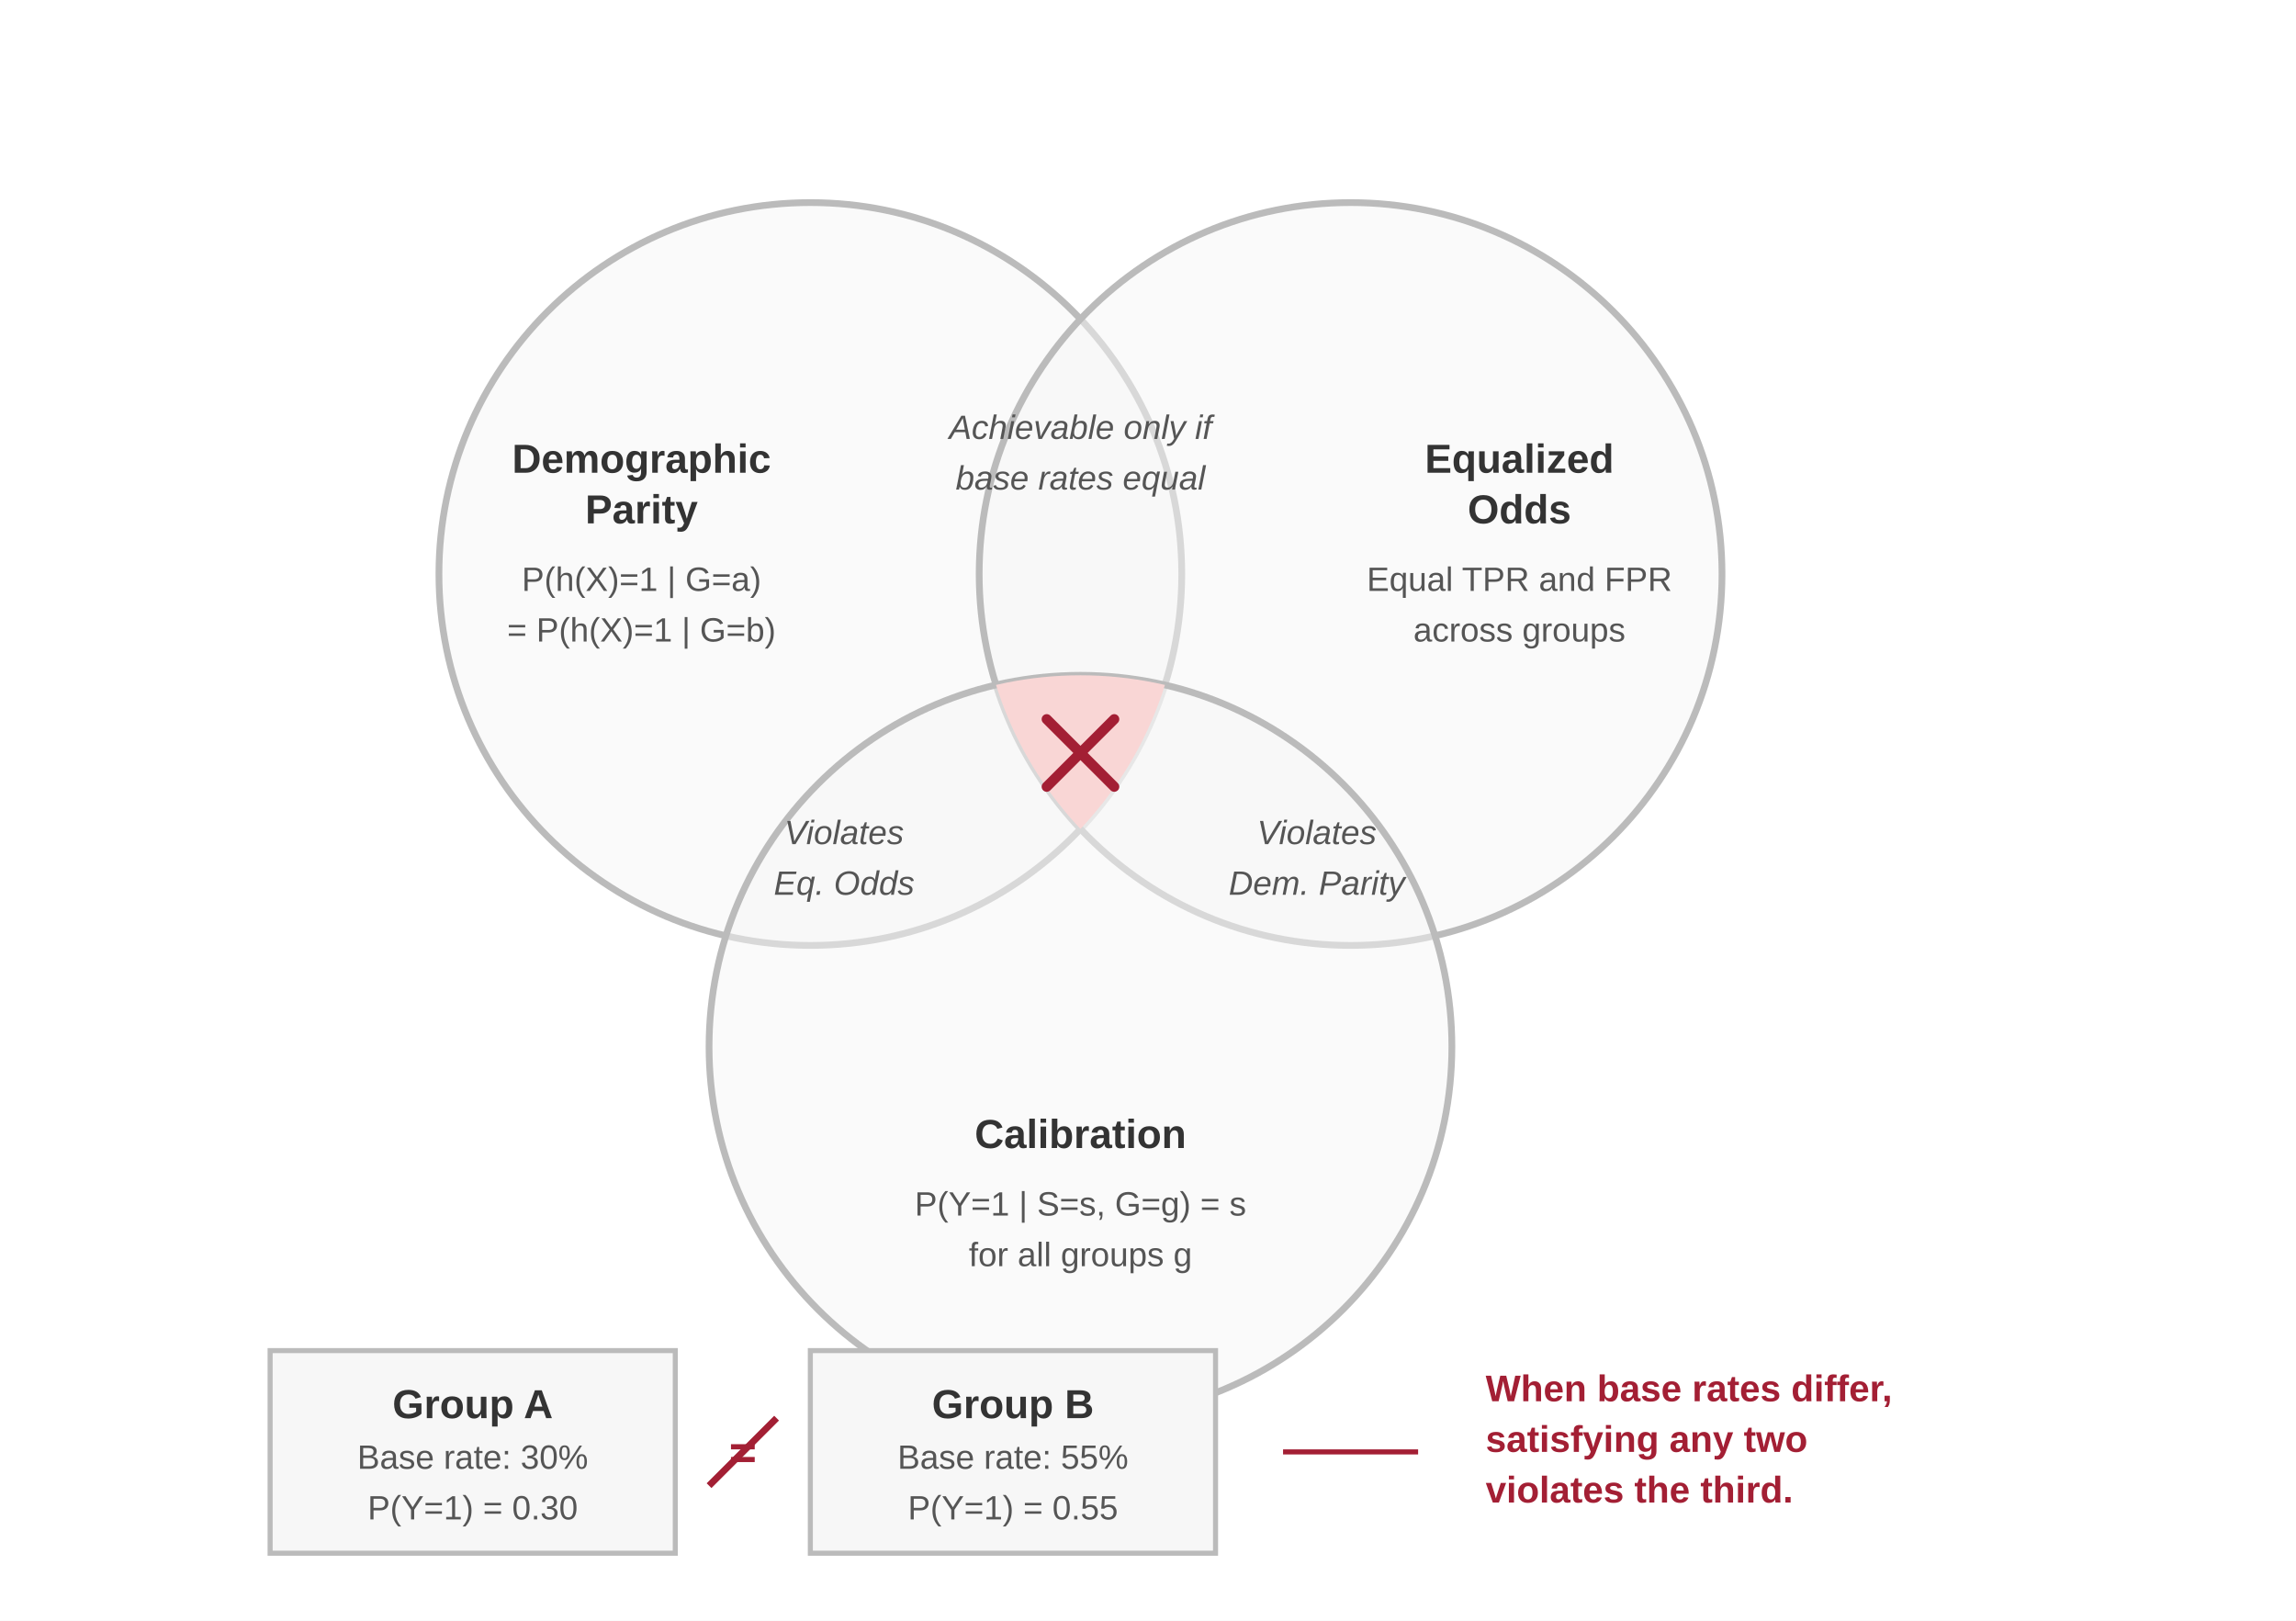
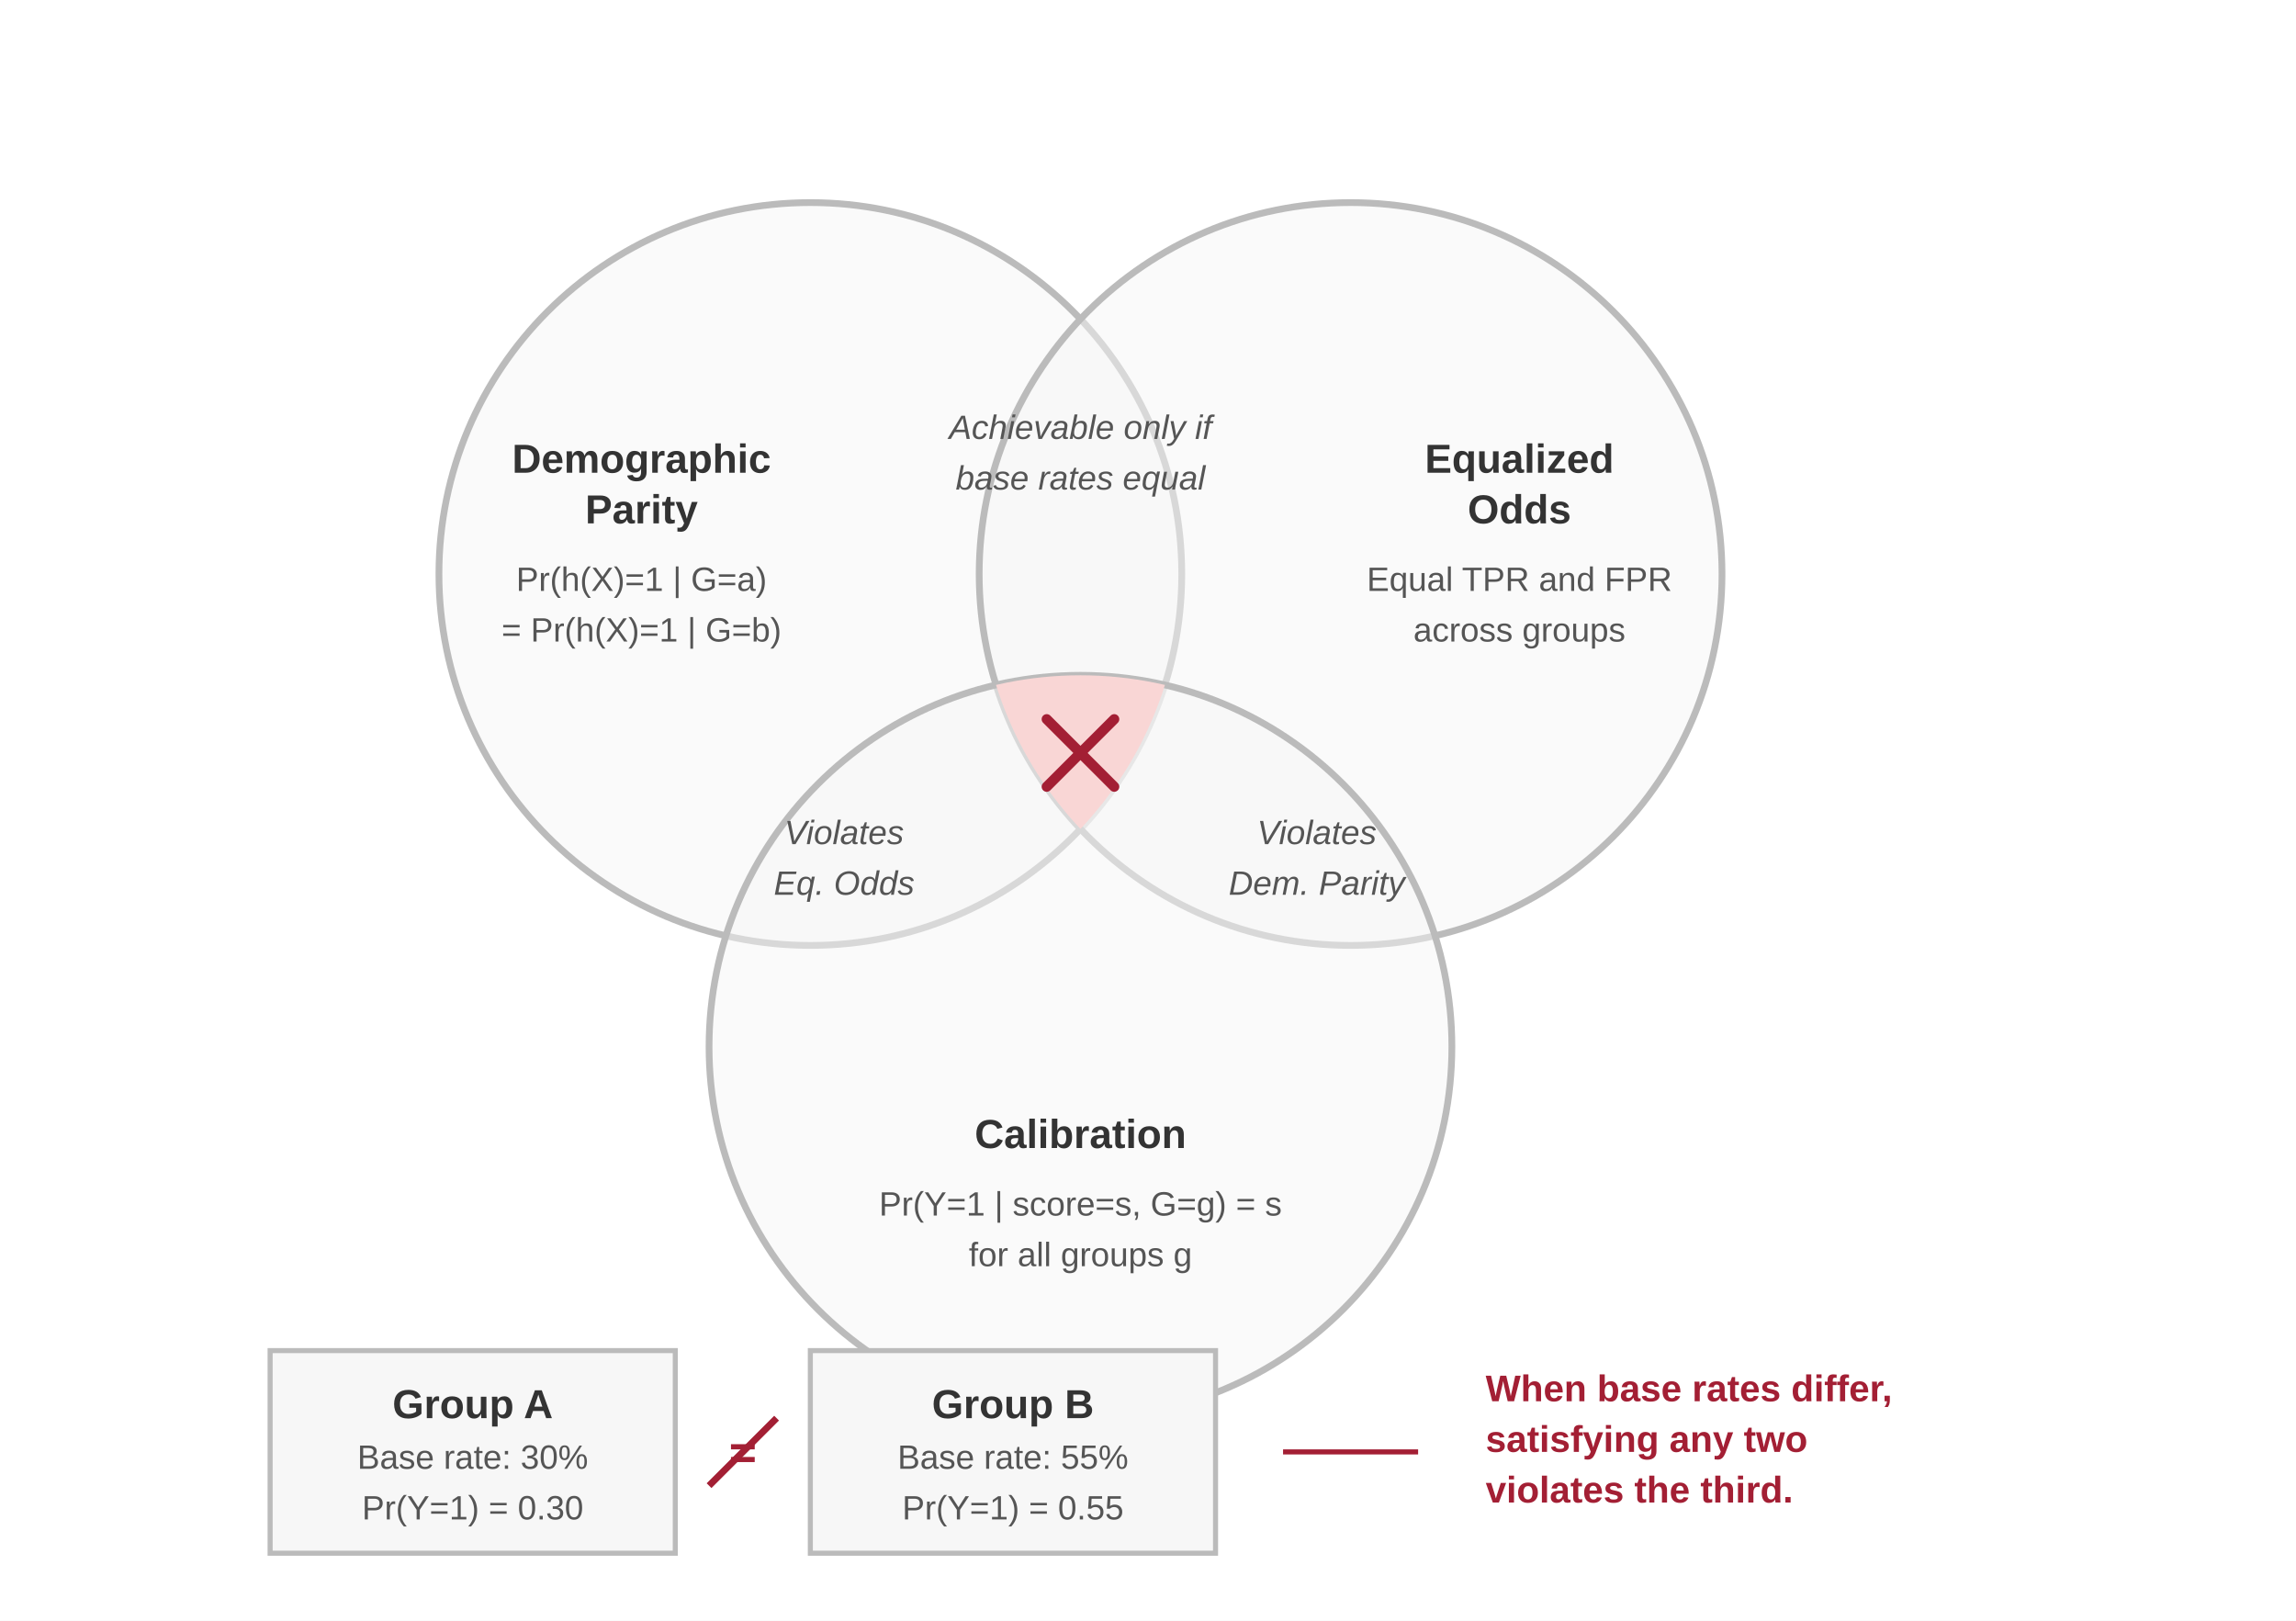
<svg xmlns="http://www.w3.org/2000/svg" font-family="Arial, Helvetica, sans-serif" viewBox="0 0 680 480">
  <defs>
    <clipPath id="clip-dp">
      <circle cx="240" cy="170" r="110" />
    </clipPath>
    <clipPath id="clip-eo">
      <circle cx="400" cy="170" r="110" />
    </clipPath>
    <clipPath id="clip-cal">
      <circle cx="320" cy="310" r="110" />
    </clipPath>
  </defs>
  <rect width="680" height="480" fill="#fff" />
  <circle cx="240" cy="170" r="110" fill="#f7f7f7" fill-opacity="0.5" stroke="#bbb" stroke-width="2" />
  <circle cx="400" cy="170" r="110" fill="#f7f7f7" fill-opacity="0.5" stroke="#bbb" stroke-width="2" />
  <circle cx="320" cy="310" r="110" fill="#f7f7f7" fill-opacity="0.5" stroke="#bbb" stroke-width="2" />
  <g clip-path="url(#clip-cal)">
    <g clip-path="url(#clip-eo)">
      <circle cx="240" cy="170" r="110" fill="#f9d6d5" />
    </g>
  </g>
  <line x1="310" y1="213" x2="330" y2="233" stroke="#a31f34" stroke-width="3" stroke-linecap="round" />
  <line x1="330" y1="213" x2="310" y2="233" stroke="#a31f34" stroke-width="3" stroke-linecap="round" />
  <text x="190" y="140" font-size="12" font-weight="700" fill="#333" text-anchor="middle">Demographic</text>
  <text x="190" y="155" font-size="12" font-weight="700" fill="#333" text-anchor="middle">Parity</text>
-   <text x="190" y="175" font-size="10" fill="#555" text-anchor="middle">P(h(X)=1 | G=a)</text>
-   <text x="190" y="190" font-size="10" fill="#555" text-anchor="middle">= P(h(X)=1 | G=b)</text>
+   <text x="190" y="175" font-size="10" fill="#555" text-anchor="middle">Pr(h(X)=1 | G=a)</text>
+   <text x="190" y="190" font-size="10" fill="#555" text-anchor="middle">= Pr(h(X)=1 | G=b)</text>
  <text x="450" y="140" font-size="12" font-weight="700" fill="#333" text-anchor="middle">Equalized</text>
  <text x="450" y="155" font-size="12" font-weight="700" fill="#333" text-anchor="middle">Odds</text>
  <text x="450" y="175" font-size="10" fill="#555" text-anchor="middle">Equal TPR and FPR</text>
  <text x="450" y="190" font-size="10" fill="#555" text-anchor="middle">across groups</text>
  <text x="320" y="340" font-size="12" font-weight="700" fill="#333" text-anchor="middle">Calibration</text>
-   <text x="320" y="360" font-size="10" fill="#555" text-anchor="middle">P(Y=1 | S=s, G=g) = s</text>
+   <text x="320" y="360" font-size="10" fill="#555" text-anchor="middle">Pr(Y=1 | score=s, G=g) = s</text>
  <text x="320" y="375" font-size="10" fill="#555" text-anchor="middle">for all groups g</text>
  <text x="320" y="130" font-size="10" fill="#555" text-anchor="middle" font-style="italic">Achievable only if</text>
  <text x="320" y="145" font-size="10" fill="#555" text-anchor="middle" font-style="italic">base rates equal</text>
  <text x="250" y="250" font-size="10" fill="#555" text-anchor="middle" font-style="italic">Violates</text>
  <text x="250" y="265" font-size="10" fill="#555" text-anchor="middle" font-style="italic">Eq. Odds</text>
  <text x="390" y="250" font-size="10" fill="#555" text-anchor="middle" font-style="italic">Violates</text>
  <text x="390" y="265" font-size="10" fill="#555" text-anchor="middle" font-style="italic">Dem. Parity</text>
  <g transform="translate(80, 400)">
    <rect x="0" y="0" width="120" height="60" fill="#f7f7f7" stroke="#bbb" stroke-width="1.5" />
    <text x="60" y="20" font-size="12" font-weight="700" fill="#333" text-anchor="middle">Group A</text>
    <text x="60" y="35" font-size="10" fill="#555" text-anchor="middle">Base rate: 30%</text>
-     <text x="60" y="50" font-size="10" fill="#555" text-anchor="middle">P(Y=1) = 0.30</text>
+     <text x="60" y="50" font-size="10" fill="#555" text-anchor="middle">Pr(Y=1) = 0.30</text>
  </g>
  <text x="220" y="435" font-size="14" font-weight="700" fill="#a31f34" text-anchor="middle">=</text>
  <line x1="210" y1="440" x2="230" y2="420" stroke="#a31f34" stroke-width="2" />
  <g transform="translate(240, 400)">
    <rect x="0" y="0" width="120" height="60" fill="#f7f7f7" stroke="#bbb" stroke-width="1.5" />
    <text x="60" y="20" font-size="12" font-weight="700" fill="#333" text-anchor="middle">Group B</text>
    <text x="60" y="35" font-size="10" fill="#555" text-anchor="middle">Base rate: 55%</text>
-     <text x="60" y="50" font-size="10" fill="#555" text-anchor="middle">P(Y=1) = 0.55</text>
+     <text x="60" y="50" font-size="10" fill="#555" text-anchor="middle">Pr(Y=1) = 0.55</text>
  </g>
  <line x1="380" y1="430" x2="420" y2="430" stroke="#a31f34" stroke-width="1.5" />
  <text x="440" y="415" font-size="11" font-weight="700" fill="#a31f34" text-anchor="start">When base rates differ,</text>
  <text x="440" y="430" font-size="11" font-weight="700" fill="#a31f34" text-anchor="start">satisfying any two</text>
  <text x="440" y="445" font-size="11" font-weight="700" fill="#a31f34" text-anchor="start">violates the third.</text>
</svg>
